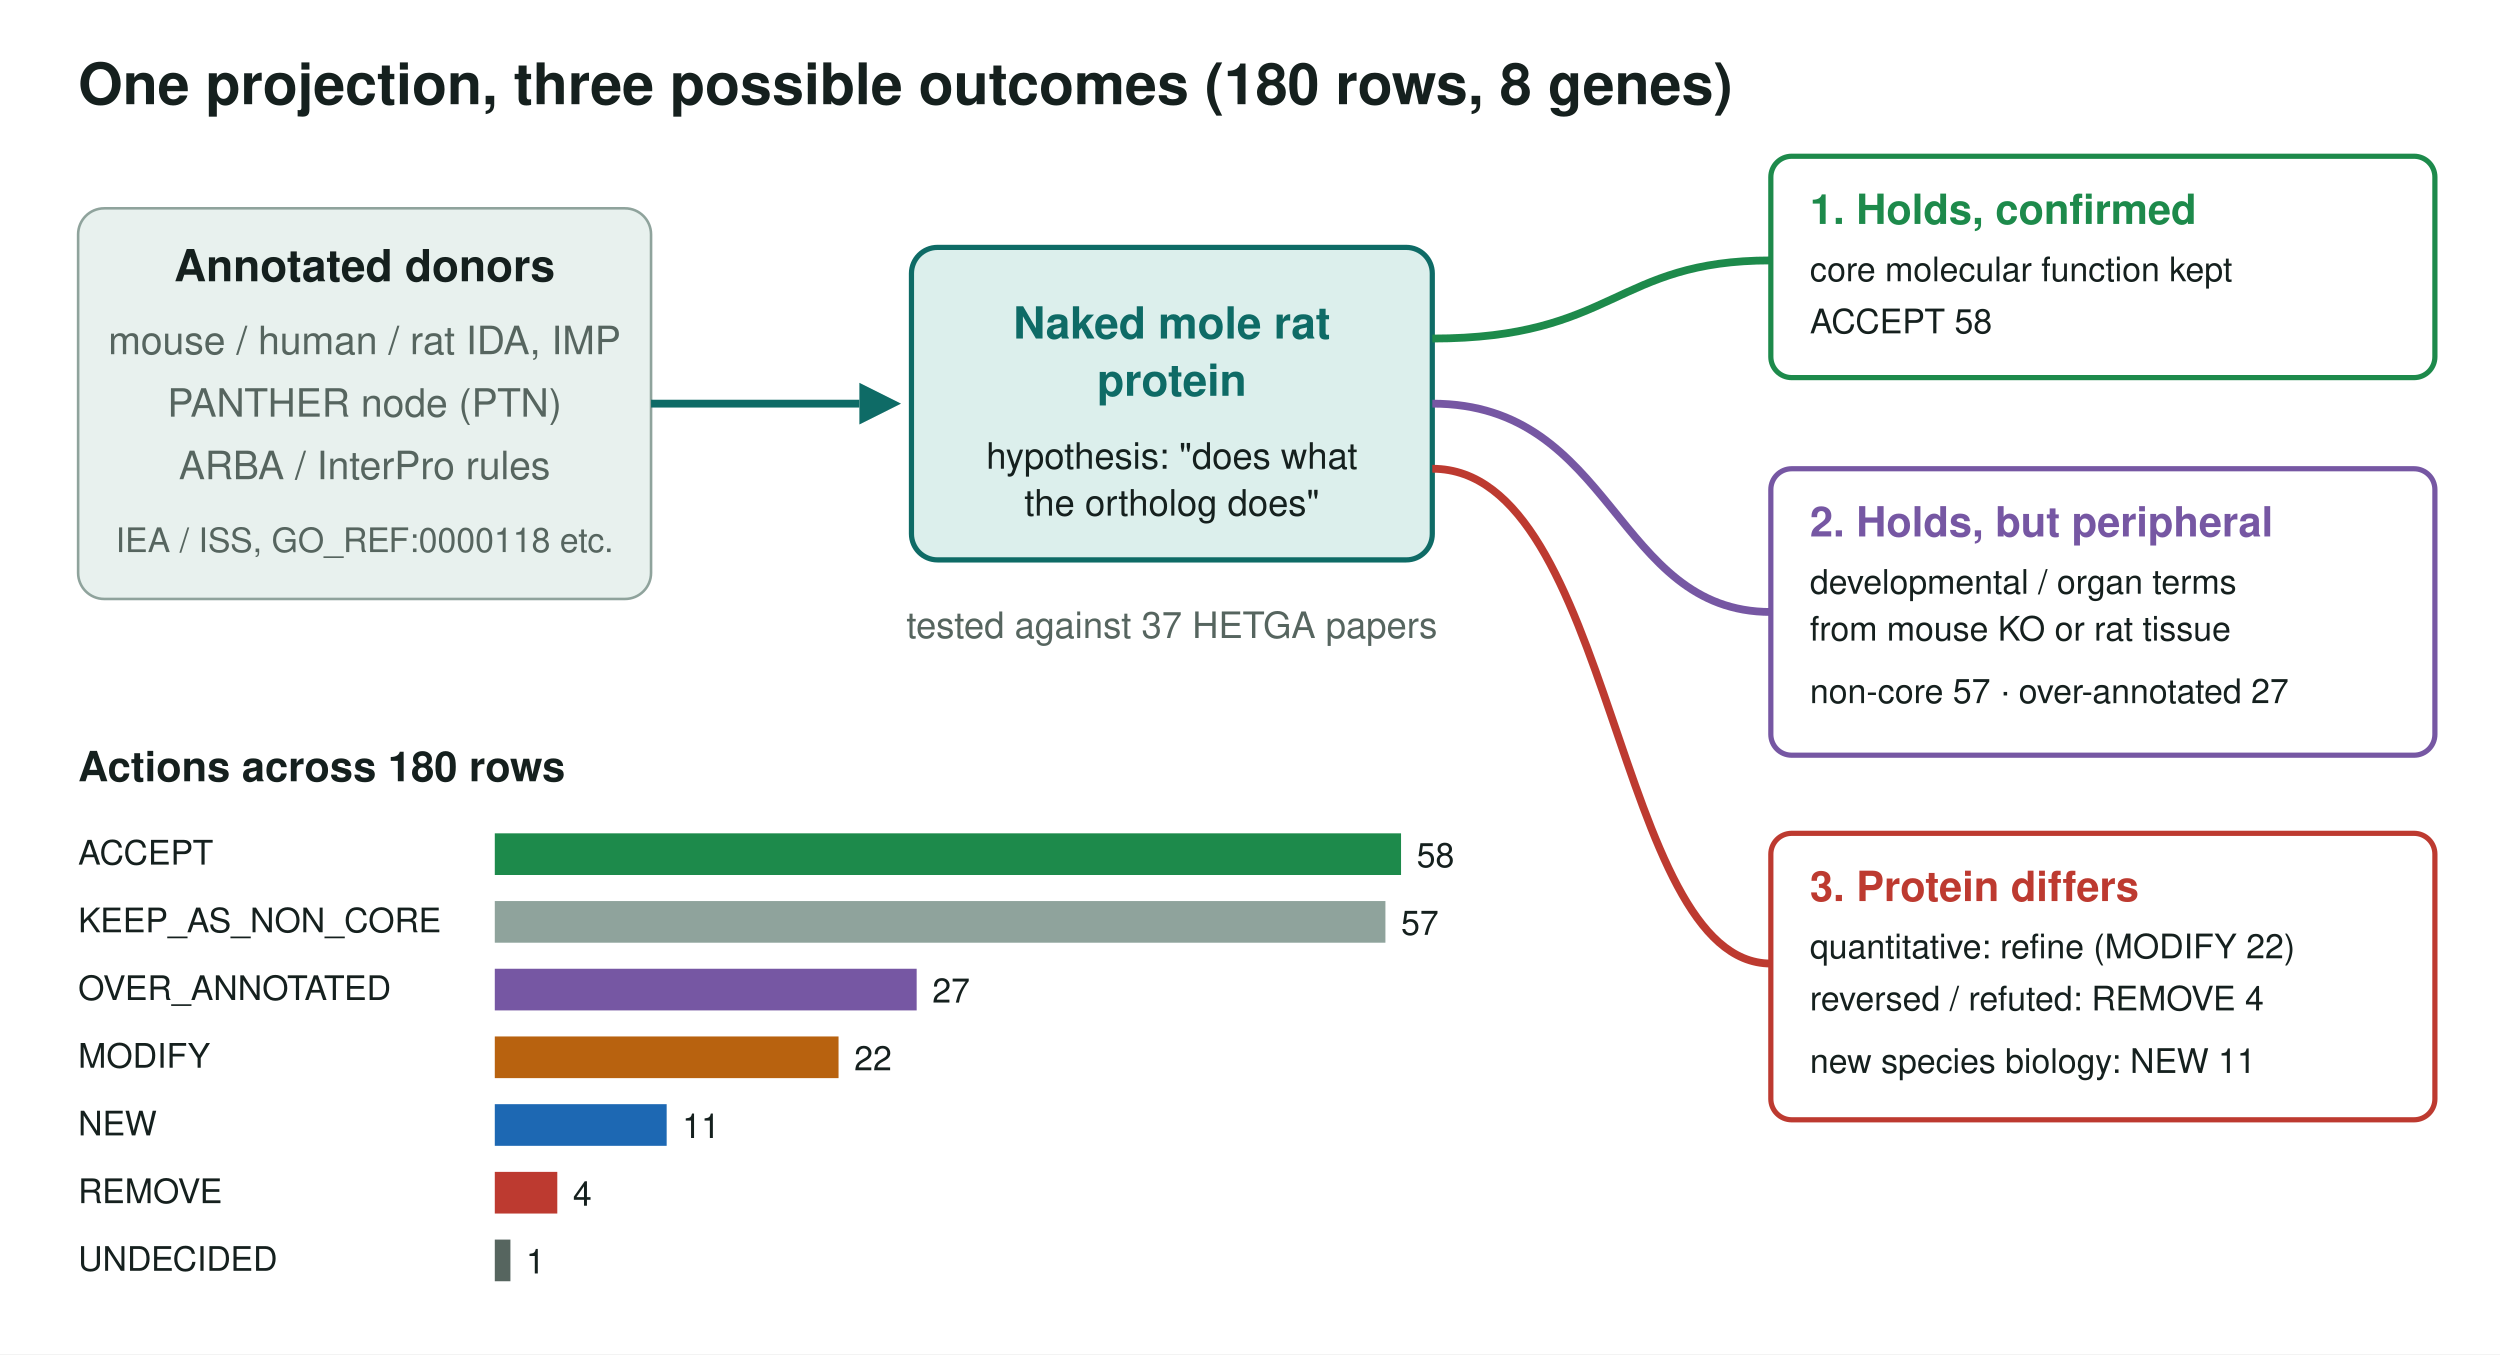
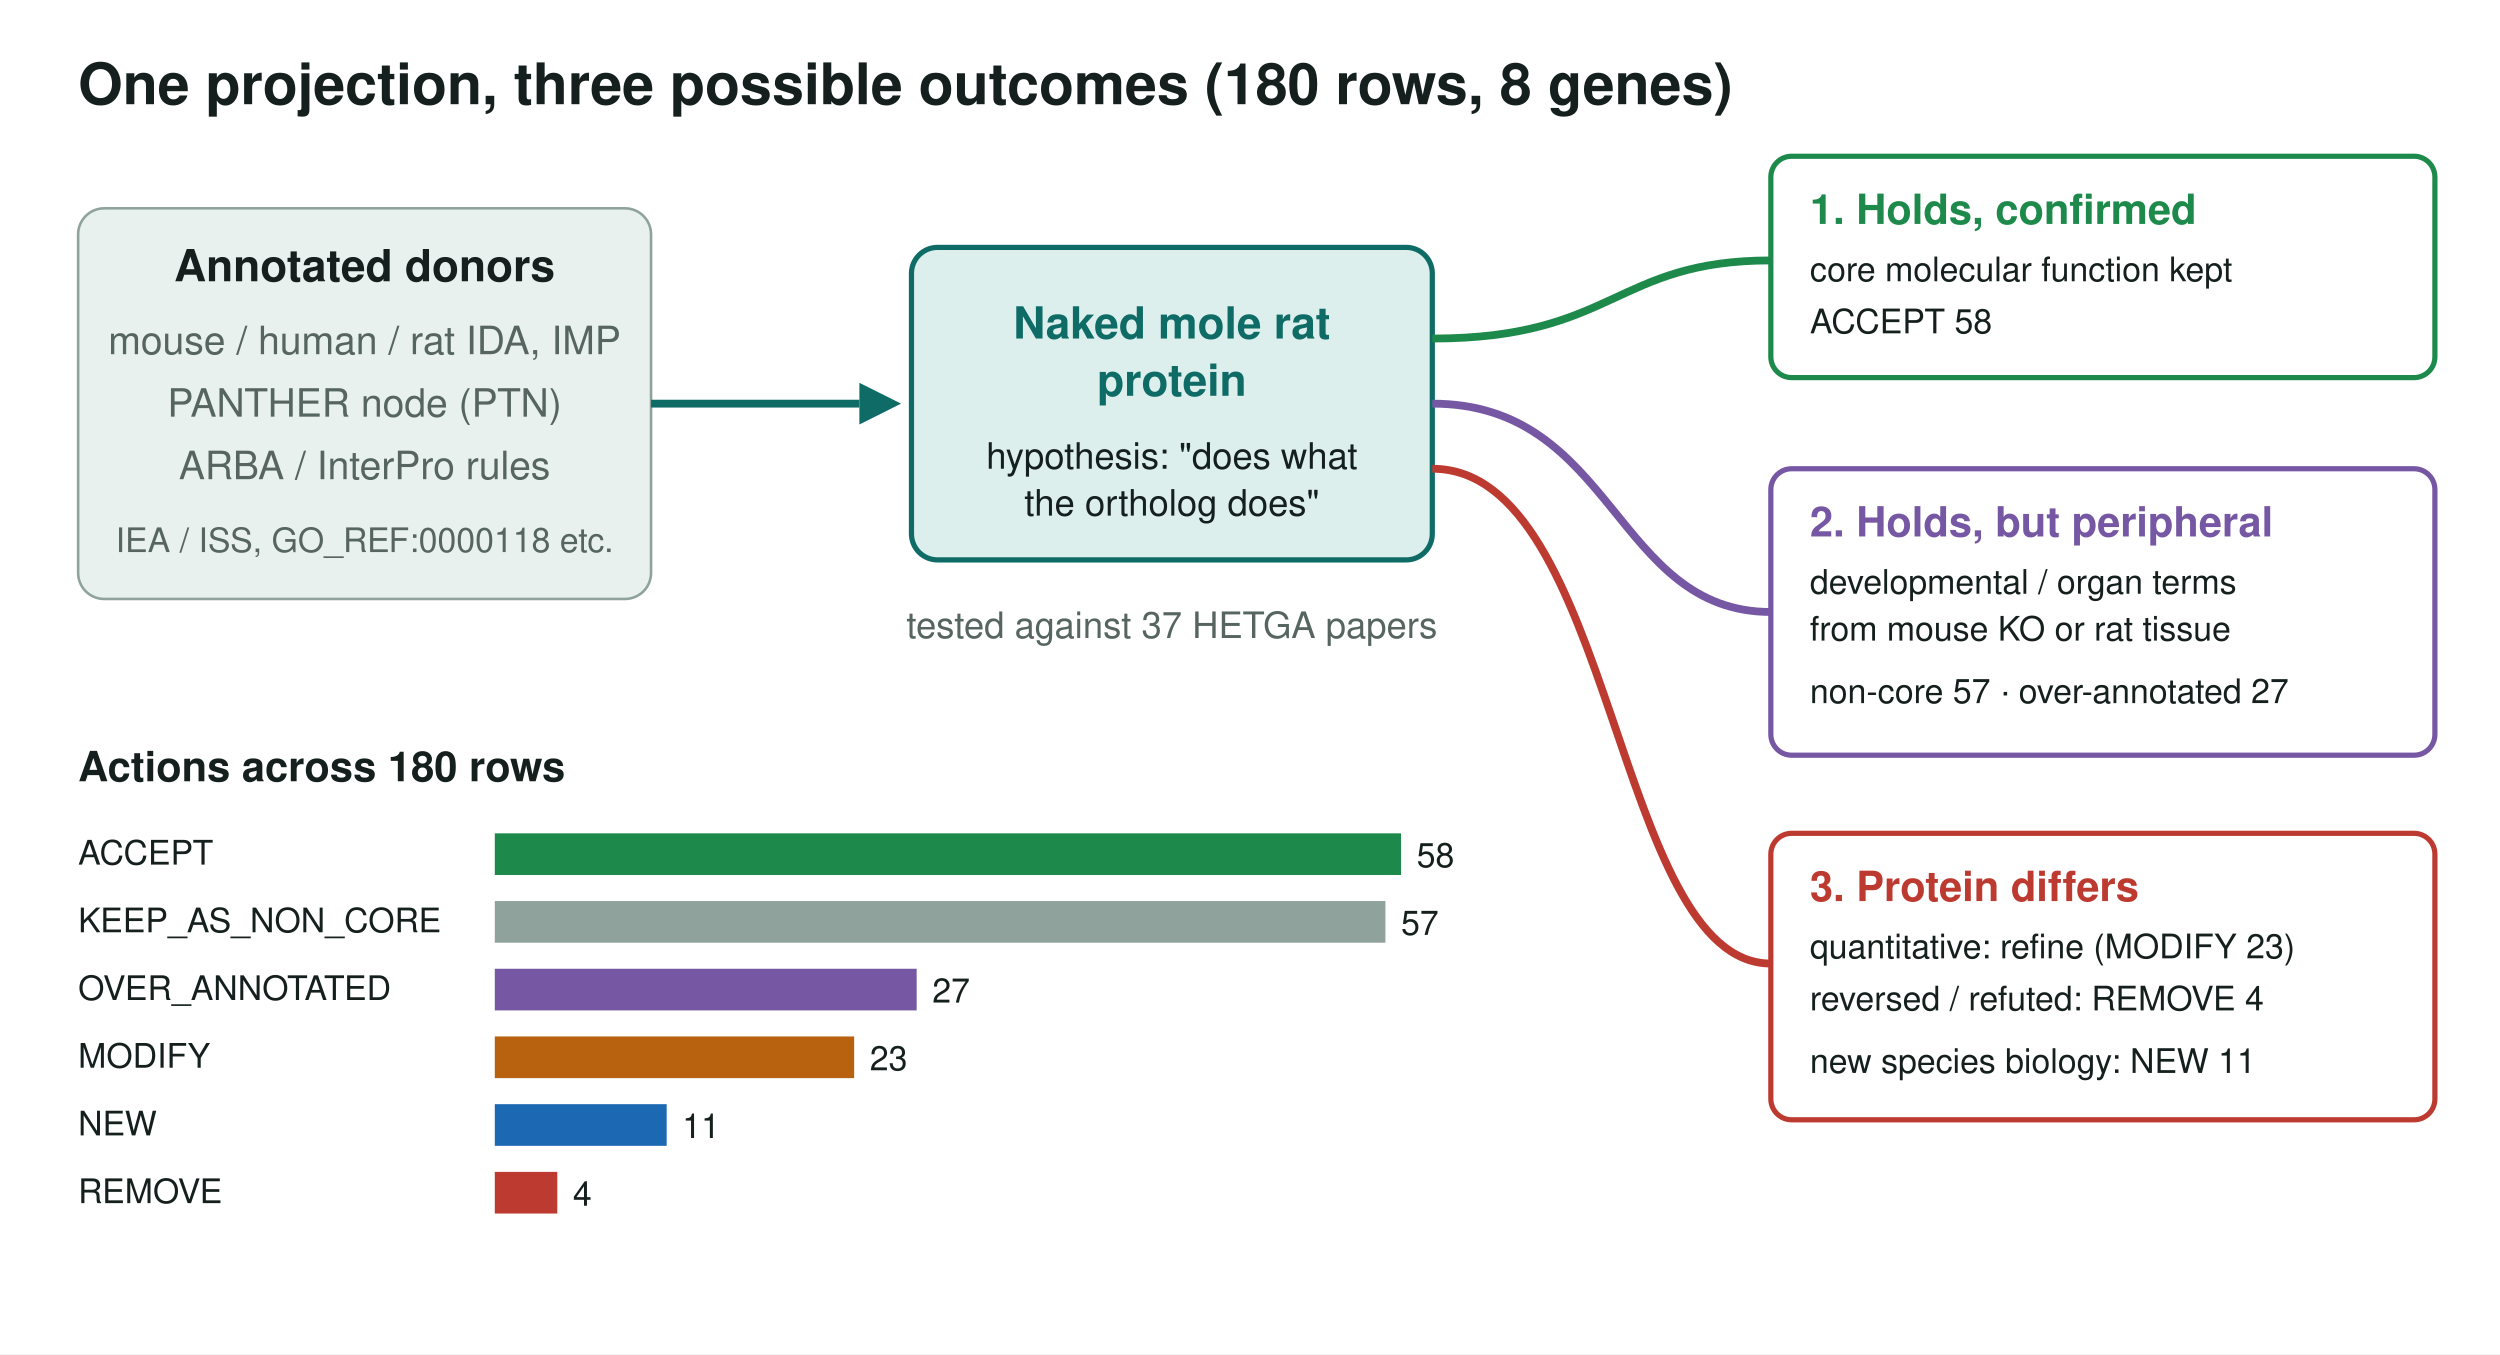
<svg xmlns="http://www.w3.org/2000/svg" viewBox="0 0 960 520" width="960" height="520" font-family="Helvetica, Arial, sans-serif">
  <rect width="960" height="520" fill="#ffffff" />
  <text x="30" y="40" font-size="22" font-weight="bold" fill="#15201e">One projection, three possible outcomes (180 rows, 8 genes)</text>
  <rect x="30" y="80" width="220" height="150" rx="10" fill="#e8f1ee" stroke="#8fa39c" />
  <text x="140" y="108" font-size="17" font-weight="bold" fill="#15201e" text-anchor="middle">Annotated donors</text>
  <text x="140" y="136" font-size="15" fill="#56655f" text-anchor="middle">mouse / human / rat IDA, IMP</text>
  <text x="140" y="160" font-size="15" fill="#56655f" text-anchor="middle">PANTHER node (PTN)</text>
  <text x="140" y="184" font-size="15" fill="#56655f" text-anchor="middle">ARBA / InterPro rules</text>
  <text x="140" y="212" font-size="13" fill="#56655f" text-anchor="middle">IEA / ISS, GO_REF:0000118 etc.</text>
  <line x1="250" y1="155" x2="330" y2="155" stroke="#0e6b66" stroke-width="3" />
  <polygon points="330,147 346,155 330,163" fill="#0e6b66" />
  <rect x="350" y="95" width="200" height="120" rx="10" fill="#dcefec" stroke="#0e6b66" stroke-width="2" />
  <text x="450" y="130" font-size="17" font-weight="bold" fill="#0e6b66" text-anchor="middle">Naked mole rat</text>
  <text x="450" y="152" font-size="17" font-weight="bold" fill="#0e6b66" text-anchor="middle">protein</text>
  <text x="450" y="180" font-size="14" fill="#15201e" text-anchor="middle">hypothesis: "does what</text>
  <text x="450" y="198" font-size="14" fill="#15201e" text-anchor="middle">the ortholog does"</text>
  <text x="450" y="245" font-size="14" fill="#56655f" text-anchor="middle">tested against 37 HETGA papers</text>
  <path d="M550 130 C 620 130, 620 100, 680 100" stroke="#1d8a4b" stroke-width="3" fill="none" />
  <path d="M550 155 C 620 155, 620 235, 680 235" stroke="#7657a3" stroke-width="3" fill="none" />
  <path d="M550 180 C 620 180, 620 370, 680 370" stroke="#bd3a30" stroke-width="3" fill="none" />
  <rect x="680" y="60" width="255" height="85" rx="8" fill="#ffffff" stroke="#1d8a4b" stroke-width="2" />
  <text x="695" y="86" font-size="16" font-weight="bold" fill="#1d8a4b">1. Holds, confirmed</text>
  <text x="695" y="108" font-size="13" fill="#15201e">core molecular function kept</text>
  <text x="695" y="128" font-size="13" fill="#15201e">ACCEPT 58</text>
  <rect x="680" y="180" width="255" height="110" rx="8" fill="#ffffff" stroke="#7657a3" stroke-width="2" />
  <text x="695" y="206" font-size="16" font-weight="bold" fill="#7657a3">2. Holds, but peripheral</text>
  <text x="695" y="228" font-size="13" fill="#15201e">developmental / organ terms</text>
  <text x="695" y="246" font-size="13" fill="#15201e">from mouse KO or rat tissue</text>
  <text x="695" y="270" font-size="13" fill="#15201e">non-core 57 · over-annotated 27</text>
  <rect x="680" y="320" width="255" height="110" rx="8" fill="#ffffff" stroke="#bd3a30" stroke-width="2" />
  <text x="695" y="346" font-size="16" font-weight="bold" fill="#bd3a30">3. Protein differs</text>
-   <text x="695" y="368" font-size="13" fill="#15201e">quantitative: refine (MODIFY 22)</text>
+   <text x="695" y="368" font-size="13" fill="#15201e">quantitative: refine (MODIFY 23)</text>
  <text x="695" y="388" font-size="13" fill="#15201e">reversed / refuted: REMOVE 4</text>
  <text x="695" y="412" font-size="13" fill="#15201e">new species biology: NEW 11</text>
  <text x="30" y="300" font-size="16" font-weight="bold" fill="#15201e">Actions across 180 rows</text>
  <g font-size="13" fill="#15201e">
    <text x="30" y="332">ACCEPT</text>
    <rect x="190" y="320" width="348" height="16" fill="#1d8a4b" />
    <text x="544" y="333">58</text>
    <text x="30" y="358">KEEP_AS_NON_CORE</text>
    <rect x="190" y="346" width="342" height="16" fill="#8fa39c" />
    <text x="538" y="359">57</text>
    <text x="30" y="384">OVER_ANNOTATED</text>
    <rect x="190" y="372" width="162" height="16" fill="#7657a3" />
    <text x="358" y="385">27</text>
    <text x="30" y="410">MODIFY</text>
-     <rect x="190" y="398" width="132" height="16" fill="#b8620f" />
-     <text x="328" y="411">22</text>
+     <rect x="190" y="398" width="138" height="16" fill="#b8620f" />
+     <text x="334" y="411">23</text>
    <text x="30" y="436">NEW</text>
    <rect x="190" y="424" width="66" height="16" fill="#1d68b3" />
    <text x="262" y="437">11</text>
    <text x="30" y="462">REMOVE</text>
    <rect x="190" y="450" width="24" height="16" fill="#bd3a30" />
    <text x="220" y="463">4</text>
-     <text x="30" y="488">UNDECIDED</text>
-     <rect x="190" y="476" width="6" height="16" fill="#56655f" />
-     <text x="202" y="489">1</text>
  </g>
</svg>
